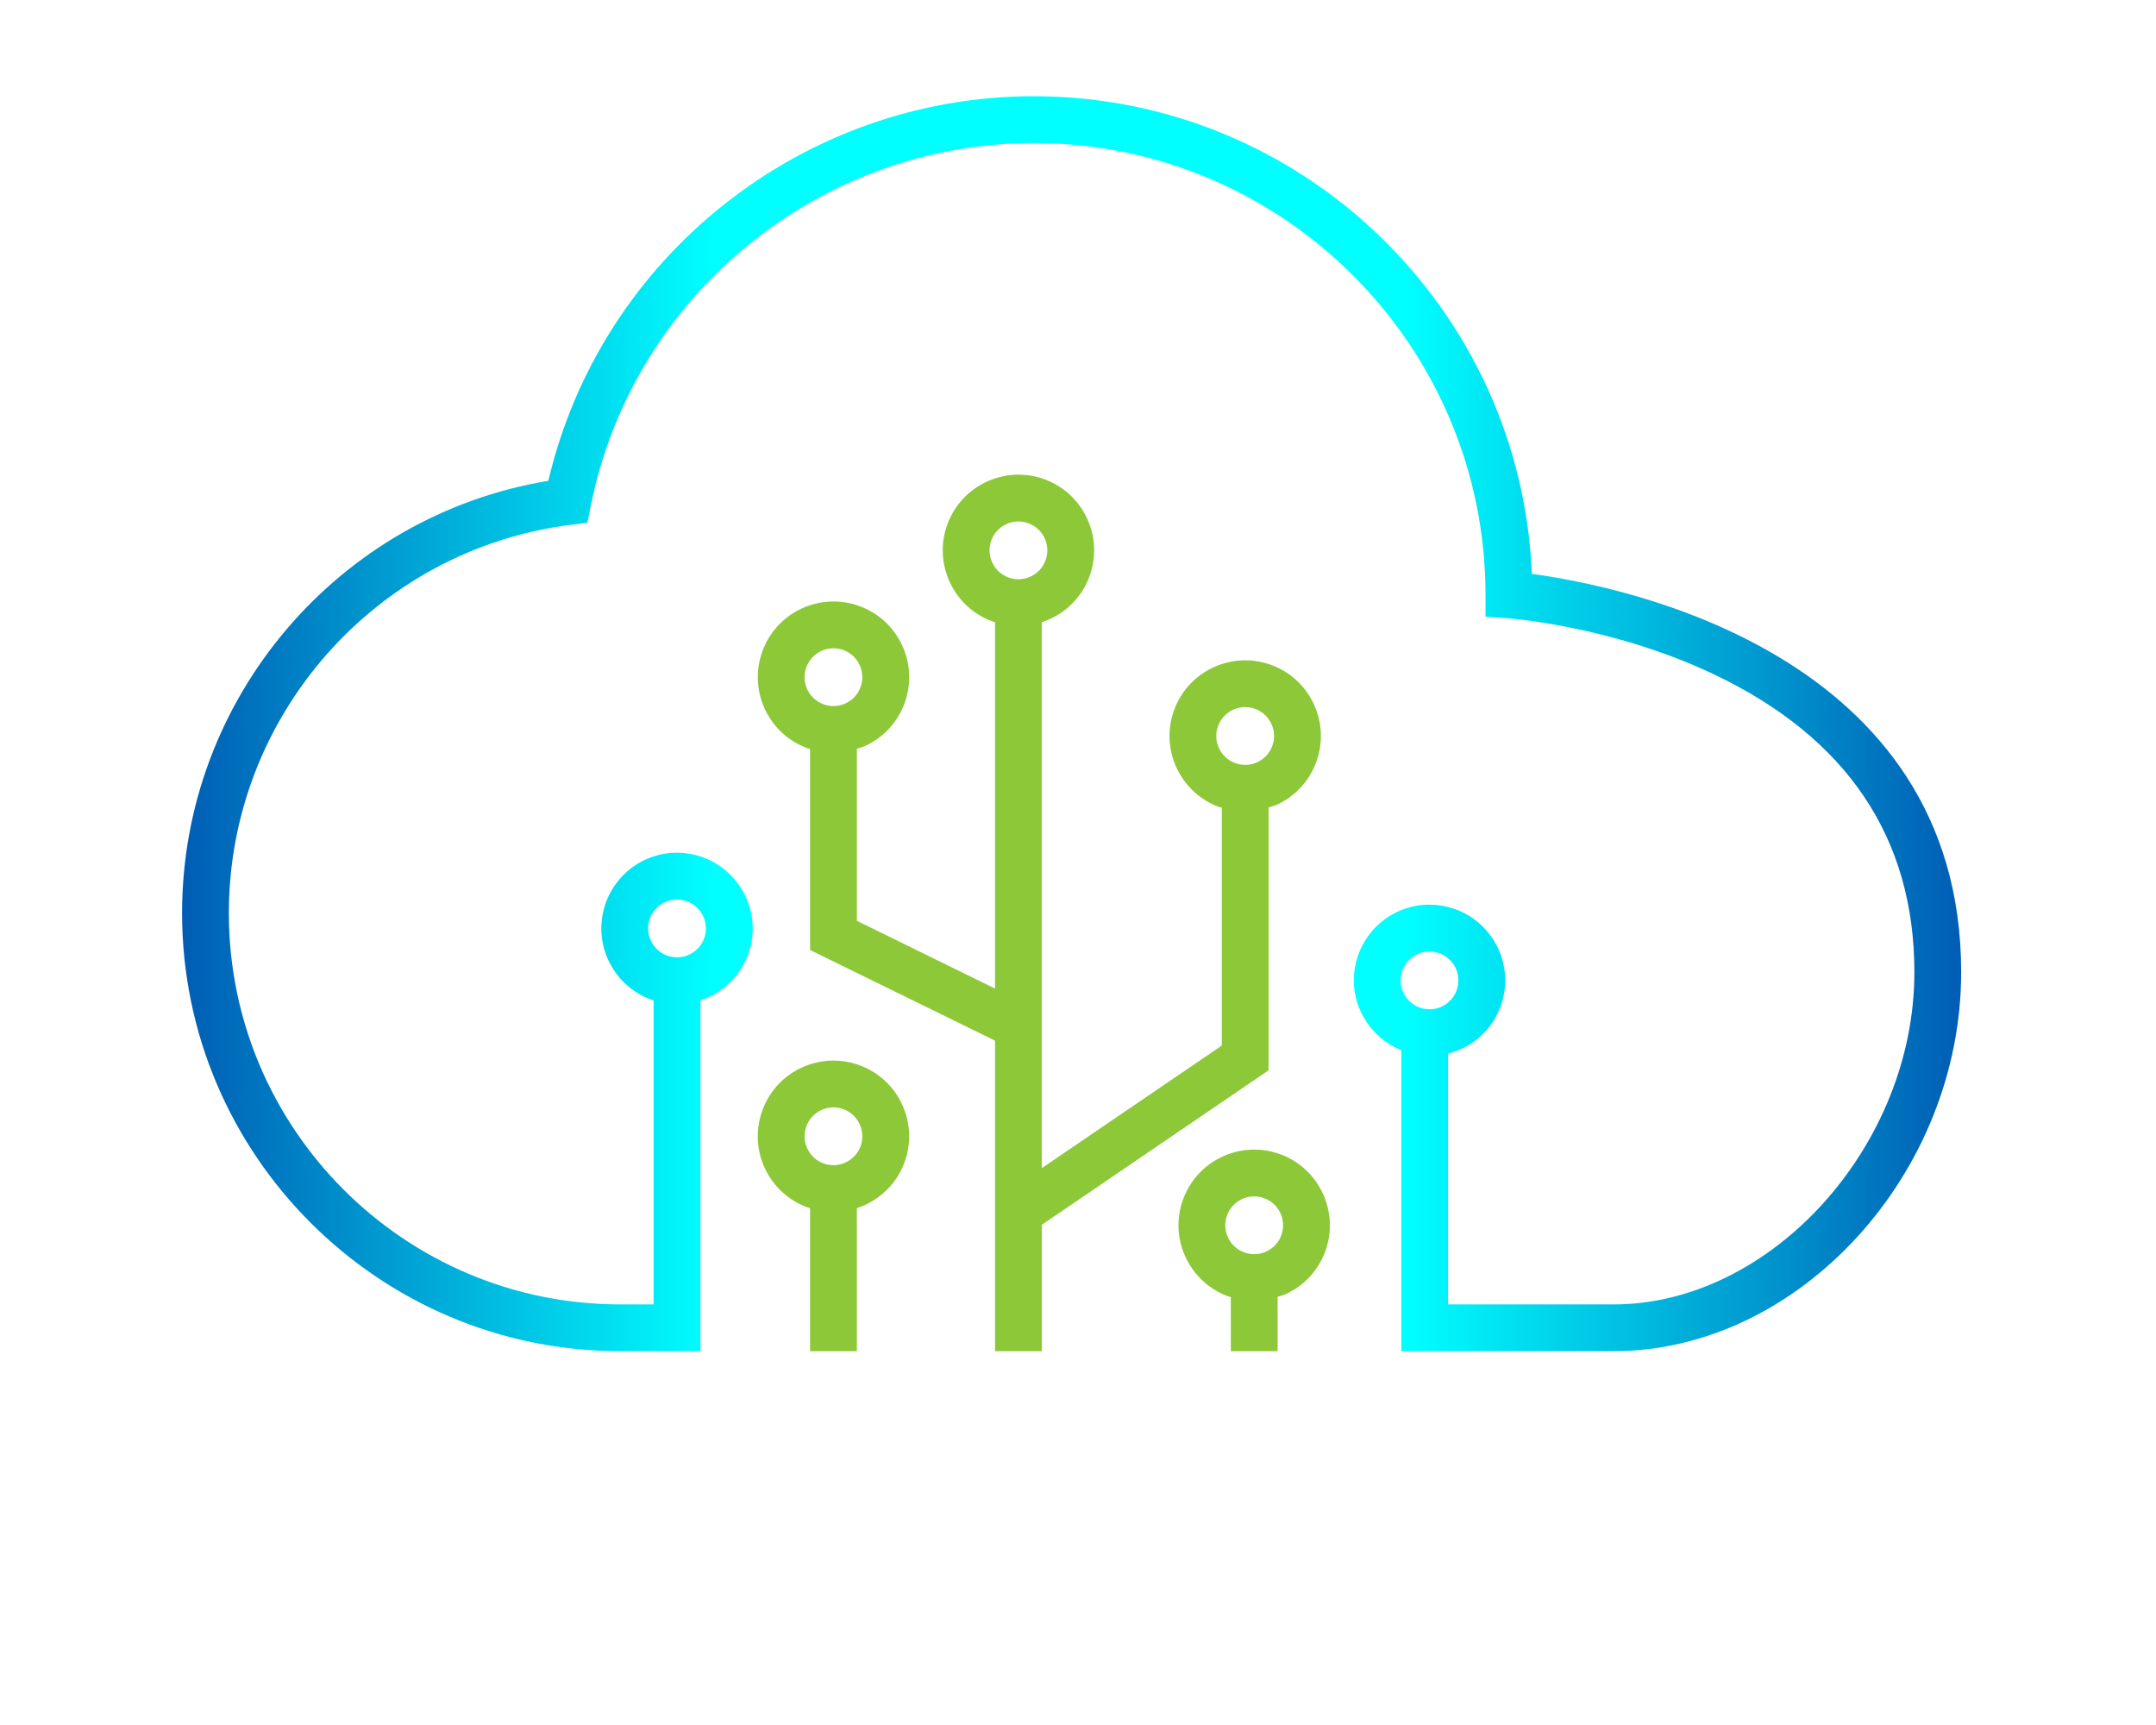
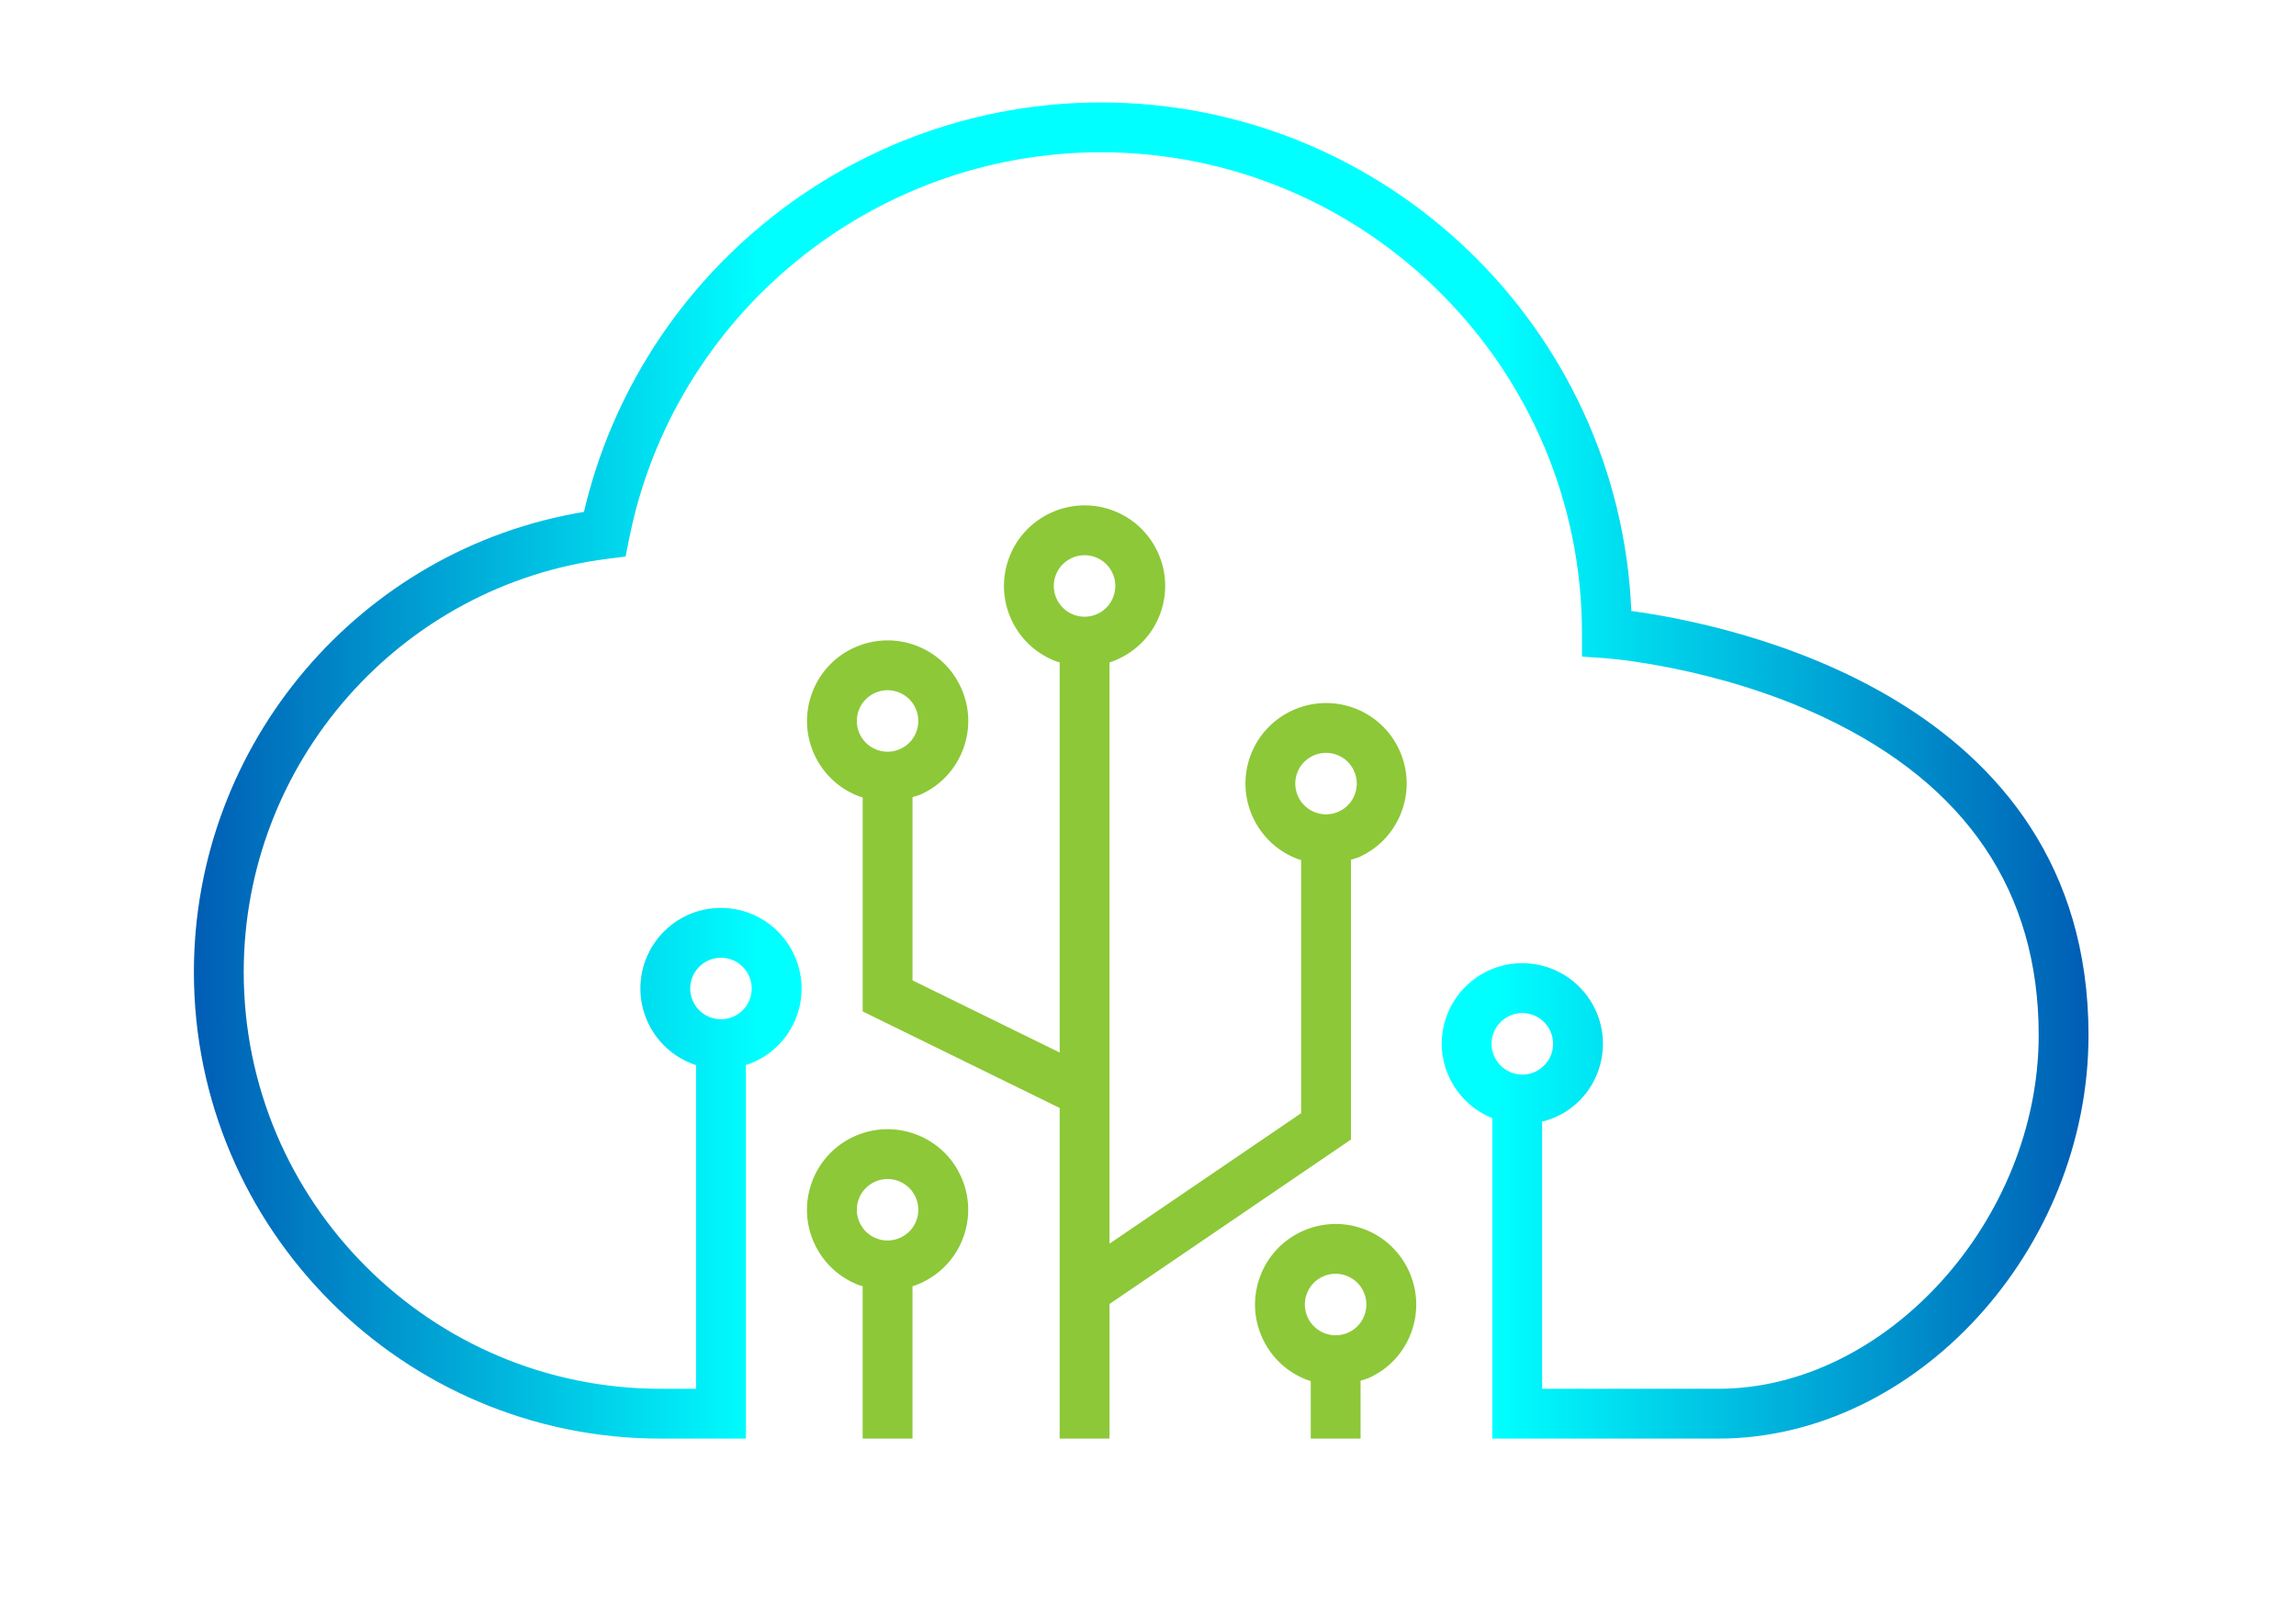
- <svg xmlns="http://www.w3.org/2000/svg" version="1.1" x="0px" y="0px" viewBox="0 0 1000 800" style="enable-background:new 0 0 1000 800;" xml:space="preserve">
+ <svg xmlns="http://www.w3.org/2000/svg" version="1.1" x="0px" y="0px" viewBox="0 0 1000 700" style="enable-background:new 0 0 1000 800;" xml:space="preserve">
  <style type="text/css">
	.st0{fill:#8DC838;}
	.st1{fill:url(#SVGID_1_);}
- 	.st2{font-family:'Microsoft-Yi-Baiti';}
- 	.st3{font-size:150.96px;}
</style>
-   <g id="Layer_2">
- </g>
  <g id="Layer_3">
    <g>
      <g>
        <path class="st0" d="M588.39,496.38V374.5c1.3-0.43,2.62-0.73,3.88-1.31c8.51-3.94,14.98-10.94,18.22-19.75     c3.24-8.8,2.85-18.34-1.08-26.84c-3.94-8.51-10.94-14.98-19.75-18.22c-18.17-6.66-38.38,2.67-45.06,20.83     c-6.68,18.17,2.67,38.37,20.83,45.05c0.42,0.15,0.85,0.21,1.26,0.34v110.3l-83.46,56.83V288.56     c9.87-3.23,18.24-10.74,22.09-21.22c3.24-8.8,2.85-18.33-1.08-26.84c-3.94-8.51-10.94-14.99-19.75-18.22     c-18.14-6.66-38.37,2.67-45.06,20.84c-3.24,8.8-2.85,18.33,1.09,26.84c3.94,8.51,10.95,14.98,19.75,18.22     c0.42,0.15,0.84,0.2,1.26,0.34v169.95l-64.09-31.42v-79.82c1.3-0.43,2.62-0.73,3.88-1.31c8.51-3.94,14.98-10.94,18.22-19.75     c3.24-8.8,2.85-18.34-1.08-26.84c-3.94-8.51-10.94-14.98-19.75-18.22c-8.78-3.22-18.31-2.84-26.84,1.08     c-8.51,3.94-14.98,10.94-18.21,19.74c-3.24,8.8-2.86,18.34,1.07,26.85c3.94,8.51,10.94,14.98,19.74,18.21     c0.42,0.15,0.85,0.21,1.26,0.34v93.25l85.8,42.05v144.01h21.71V568L588.39,496.38z M564.96,336.71c1.99-5.41,7.14-8.78,12.6-8.78     c1.53,0,3.09,0.27,4.61,0.83c6.93,2.54,10.49,10.26,7.94,17.19c-1.23,3.36-3.7,6.03-6.95,7.54c-3.25,1.49-6.88,1.65-10.25,0.4     C565.98,351.35,562.41,343.63,564.96,336.71z M374.41,319.67c-1.5-3.25-1.65-6.88-0.4-10.25c1.99-5.41,7.12-8.77,12.58-8.77     c1.53,0,3.09,0.27,4.61,0.83c6.93,2.54,10.49,10.26,7.94,17.19c-1.23,3.36-3.7,6.03-6.95,7.54c-3.25,1.49-6.89,1.65-10.25,0.4     C378.6,325.38,375.92,322.91,374.41,319.67z M460.21,260.85c-1.5-3.24-1.65-6.88-0.42-10.23c2-5.42,7.14-8.78,12.6-8.78     c1.53,0,3.09,0.27,4.61,0.83c3.36,1.23,6.03,3.7,7.53,6.95c1.5,3.25,1.65,6.89,0.41,10.25c-2.54,6.94-10.25,10.5-17.19,7.95     C464.39,266.57,461.72,264.1,460.21,260.85z" />
        <linearGradient id="SVGID_1_" gradientUnits="userSpaceOnUse" x1="84.446" y1="335.632" x2="909.633" y2="335.632">
          <stop offset="0" style="stop-color:#005DB4" />
          <stop offset="0.299" style="stop-color:#00FFFF" />
          <stop offset="0.688" style="stop-color:#00FFFF" />
          <stop offset="1" style="stop-color:#005DB4" />
        </linearGradient>
        <path class="st1" d="M710.51,266.15c-5.1-123.02-106.78-221.52-231.03-221.52c-107.38,0-200.84,74.56-225.14,178.35     c-97.39,16.07-169.89,100.9-169.89,200.44c0,112.05,91.17,203.22,203.22,203.22h37.2V463.93c3.94-1.28,7.67-3.23,11.01-5.89     c7.33-5.84,11.96-14.18,13.01-23.5c2.18-19.23-11.69-36.65-30.92-38.83c-19.3-2.24-36.65,11.7-38.83,30.92     c-1.91,16.84,8.49,32.29,24.02,37.34v140.97h-15.49c-100.09,0-181.52-81.42-181.52-181.52c0-91.22,68.17-168.61,158.56-180.02     l7.76-0.98l1.53-7.67c19.42-97.59,105.84-168.42,205.48-168.42c115.54,0,209.53,94,209.53,209.54v10.15l10.12,0.68     c0.48,0.04,48.22,3.49,95.55,25.9c61.88,29.32,93.25,75.84,93.25,138.28c0,80.63-66.49,154.06-139.5,154.06h-76.78V488.6     c4.76-1.21,9.29-3.31,13.25-6.47c7.33-5.84,11.96-14.18,13.01-23.5c1.06-9.31-1.58-18.48-7.42-25.82     c-5.84-7.33-14.18-11.96-23.5-13.01c-19.3-2.26-36.65,11.7-38.83,30.92c-1.81,15.99,7.55,30.59,21.78,36.36v139.56h98.49     c85.88,0,161.2-82.13,161.2-175.76C909.63,302.76,752.05,271.74,710.51,266.15z M300.7,429.07c0.78-6.83,6.59-11.88,13.31-11.88     c0.5,0,1,0.03,1.51,0.08c7.33,0.84,12.63,7.49,11.8,14.82c-0.4,3.55-2.17,6.74-4.97,8.97c-2.8,2.23-6.27,3.23-9.86,2.83     C305.17,443.06,299.87,436.41,300.7,429.07z M649.72,453.16c0.78-6.83,6.59-11.88,13.31-11.88c0.5,0,1,0.03,1.51,0.08     c3.55,0.41,6.74,2.17,8.97,4.97c2.23,2.81,3.24,6.3,2.83,9.86c-0.4,3.55-2.17,6.74-4.97,8.97c-2.8,2.23-6.27,3.25-9.86,2.83     C654.19,467.15,648.9,460.51,649.72,453.16z" />
        <g>
          <path class="st0" d="M398.69,494.03c-8.78-3.21-18.31-2.84-26.84,1.08c-8.51,3.94-14.98,10.94-18.21,19.74      c-3.24,8.8-2.86,18.34,1.07,26.85c3.94,8.51,10.94,14.98,19.75,18.22c0.42,0.15,0.84,0.2,1.26,0.34v66.38h21.71v-66.33      c9.87-3.22,18.24-10.74,22.09-21.22c3.24-8.8,2.85-18.34-1.08-26.84C414.5,503.73,407.49,497.26,398.69,494.03z M399.14,531.59      c-2.54,6.92-10.28,10.49-17.18,7.96c-3.36-1.24-6.04-3.71-7.54-6.96c-1.5-3.24-1.65-6.88-0.41-10.25      c1.99-5.41,7.12-8.77,12.58-8.77c1.53,0,3.09,0.27,4.61,0.83C398.13,516.95,401.69,524.66,399.14,531.59z" />
          <path class="st0" d="M593.84,535.3c-18.18-6.66-38.39,2.66-45.06,20.84c-3.24,8.8-2.85,18.33,1.09,26.84      c3.94,8.51,10.95,14.98,19.75,18.22c0.41,0.15,0.84,0.2,1.26,0.34v25.11h21.71v-25.23c1.29-0.43,2.62-0.73,3.87-1.31      c8.51-3.94,14.99-10.94,18.22-19.74C621.35,562.19,612.01,541.98,593.84,535.3z M594.29,572.87c-1.23,3.36-3.7,6.03-6.95,7.53      c-3.26,1.5-6.9,1.65-10.25,0.41c-3.36-1.23-6.03-3.7-7.54-6.95c-1.5-3.24-1.65-6.88-0.41-10.24c1.99-5.41,7.13-8.78,12.58-8.78      c1.53,0,3.09,0.27,4.61,0.83C593.28,558.22,596.85,565.93,594.29,572.87z" />
        </g>
      </g>
    </g>
  </g>
</svg>
